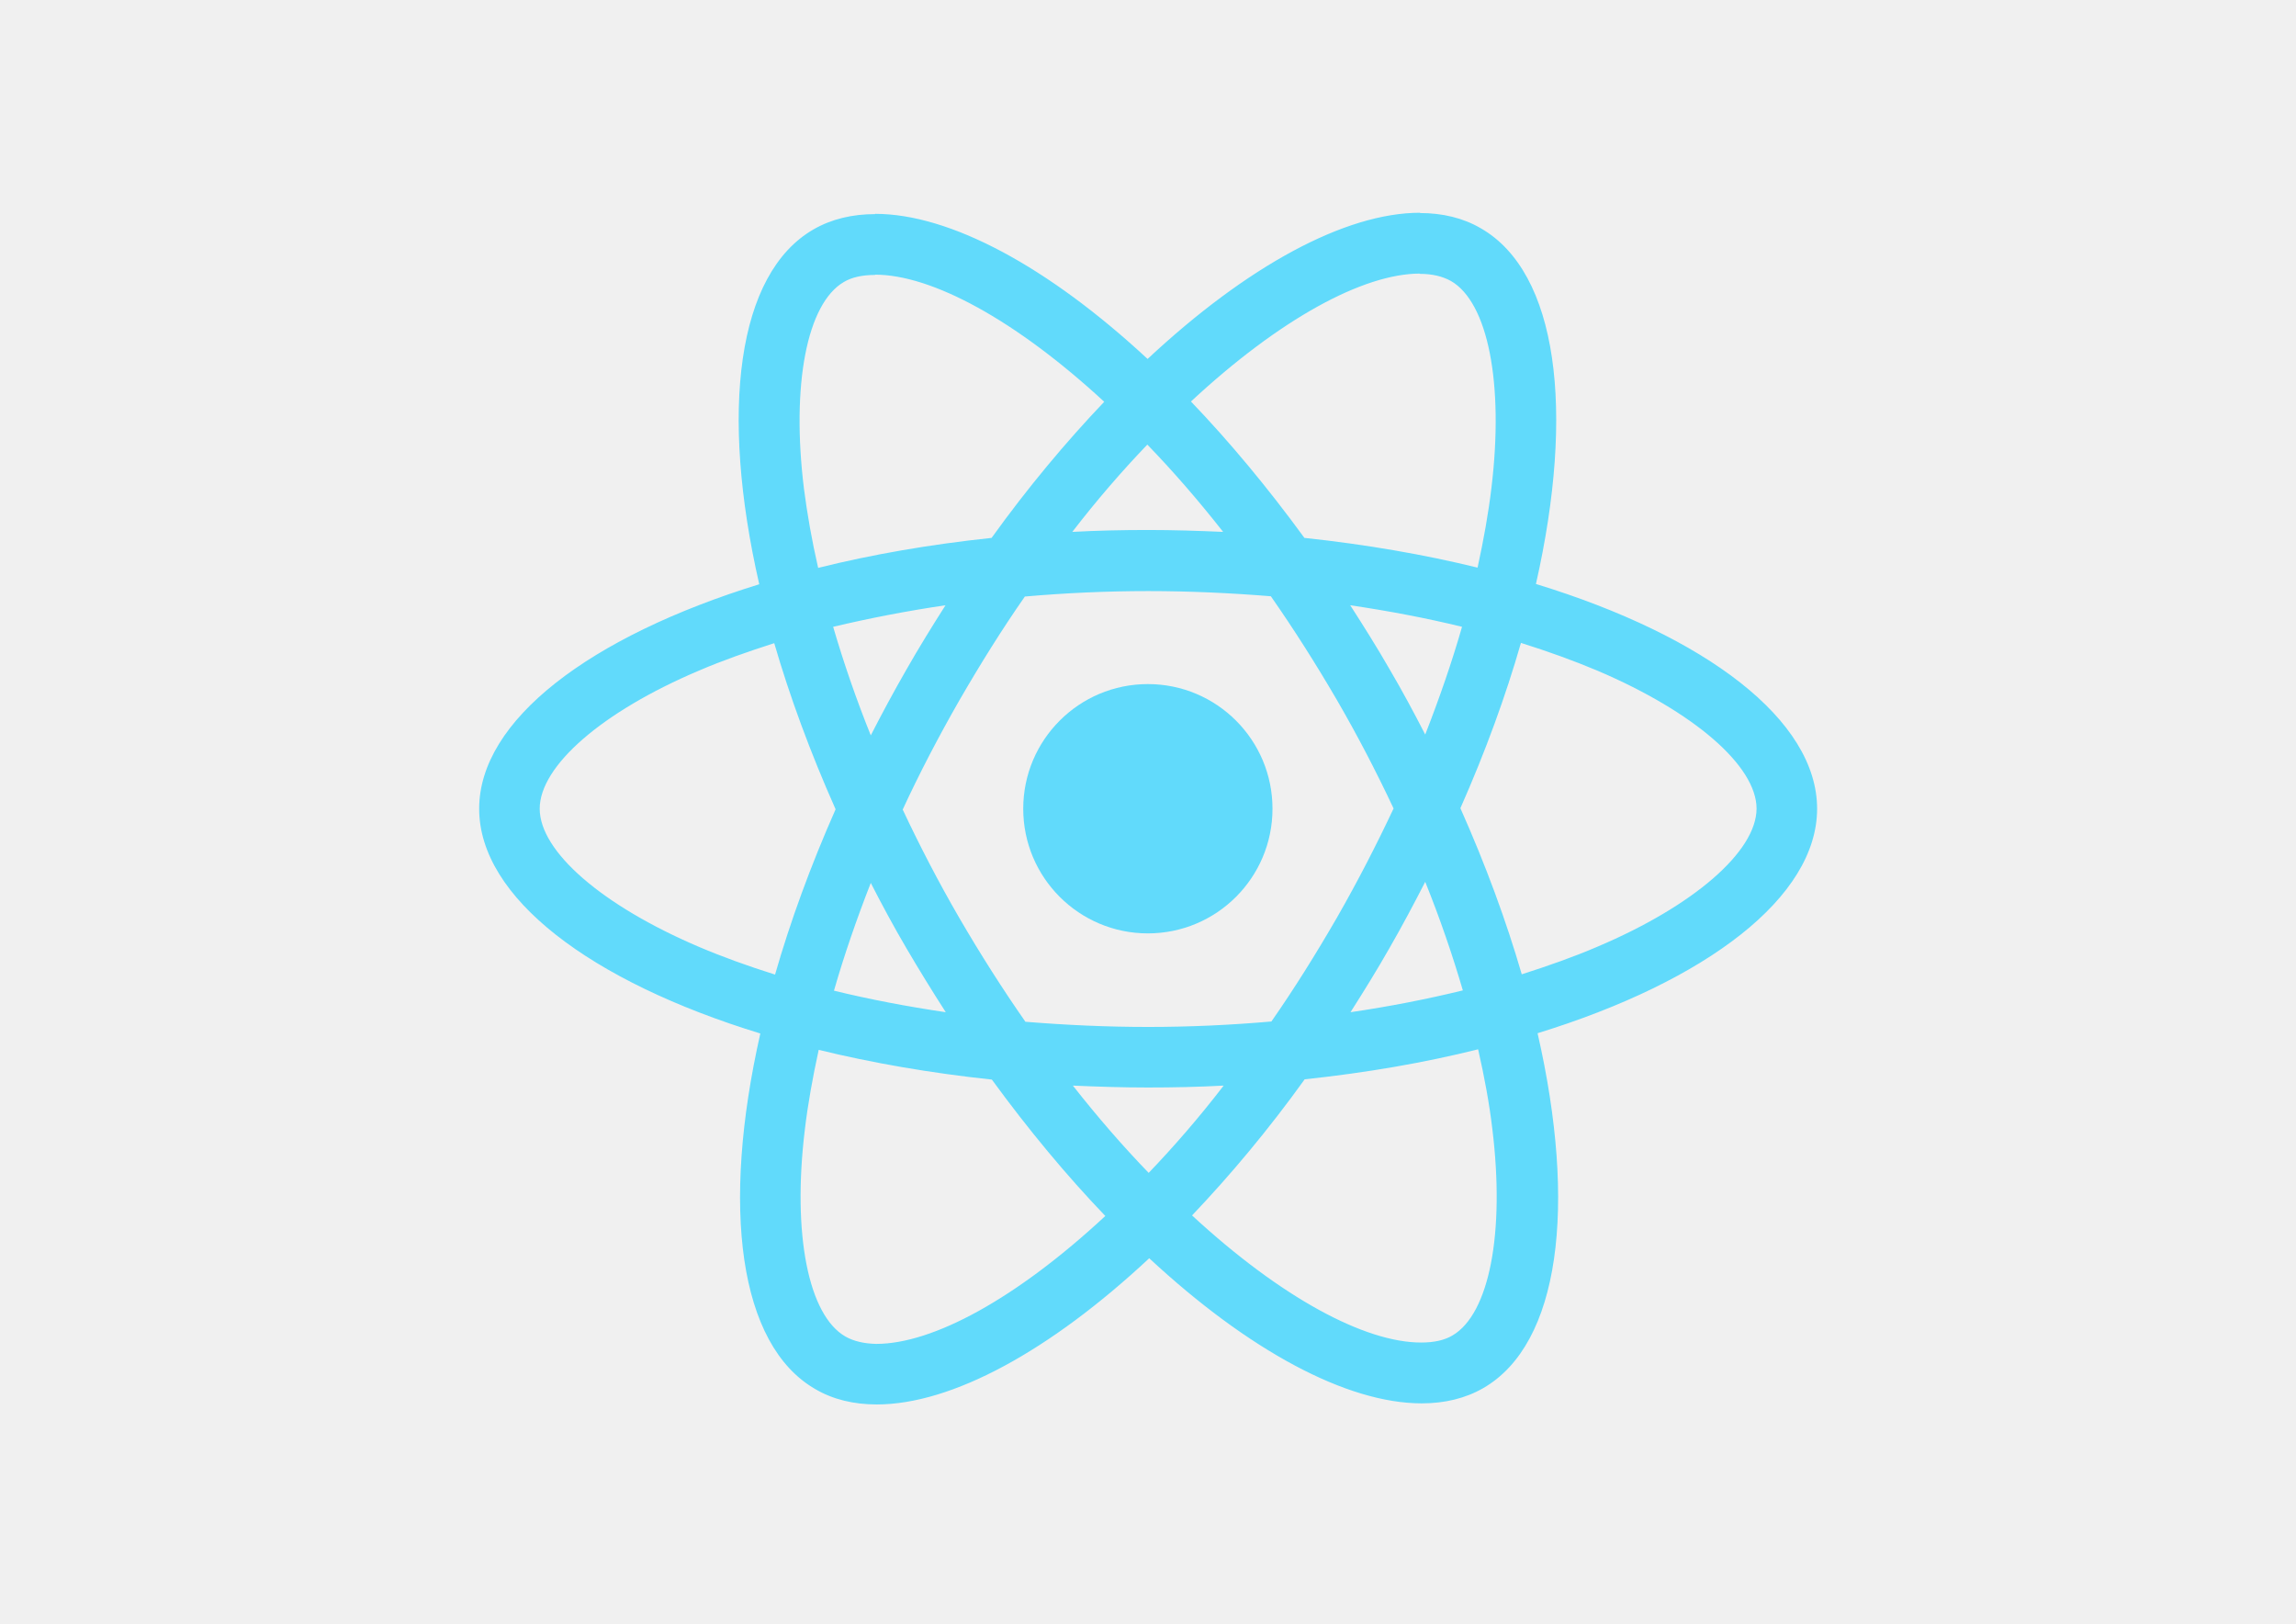
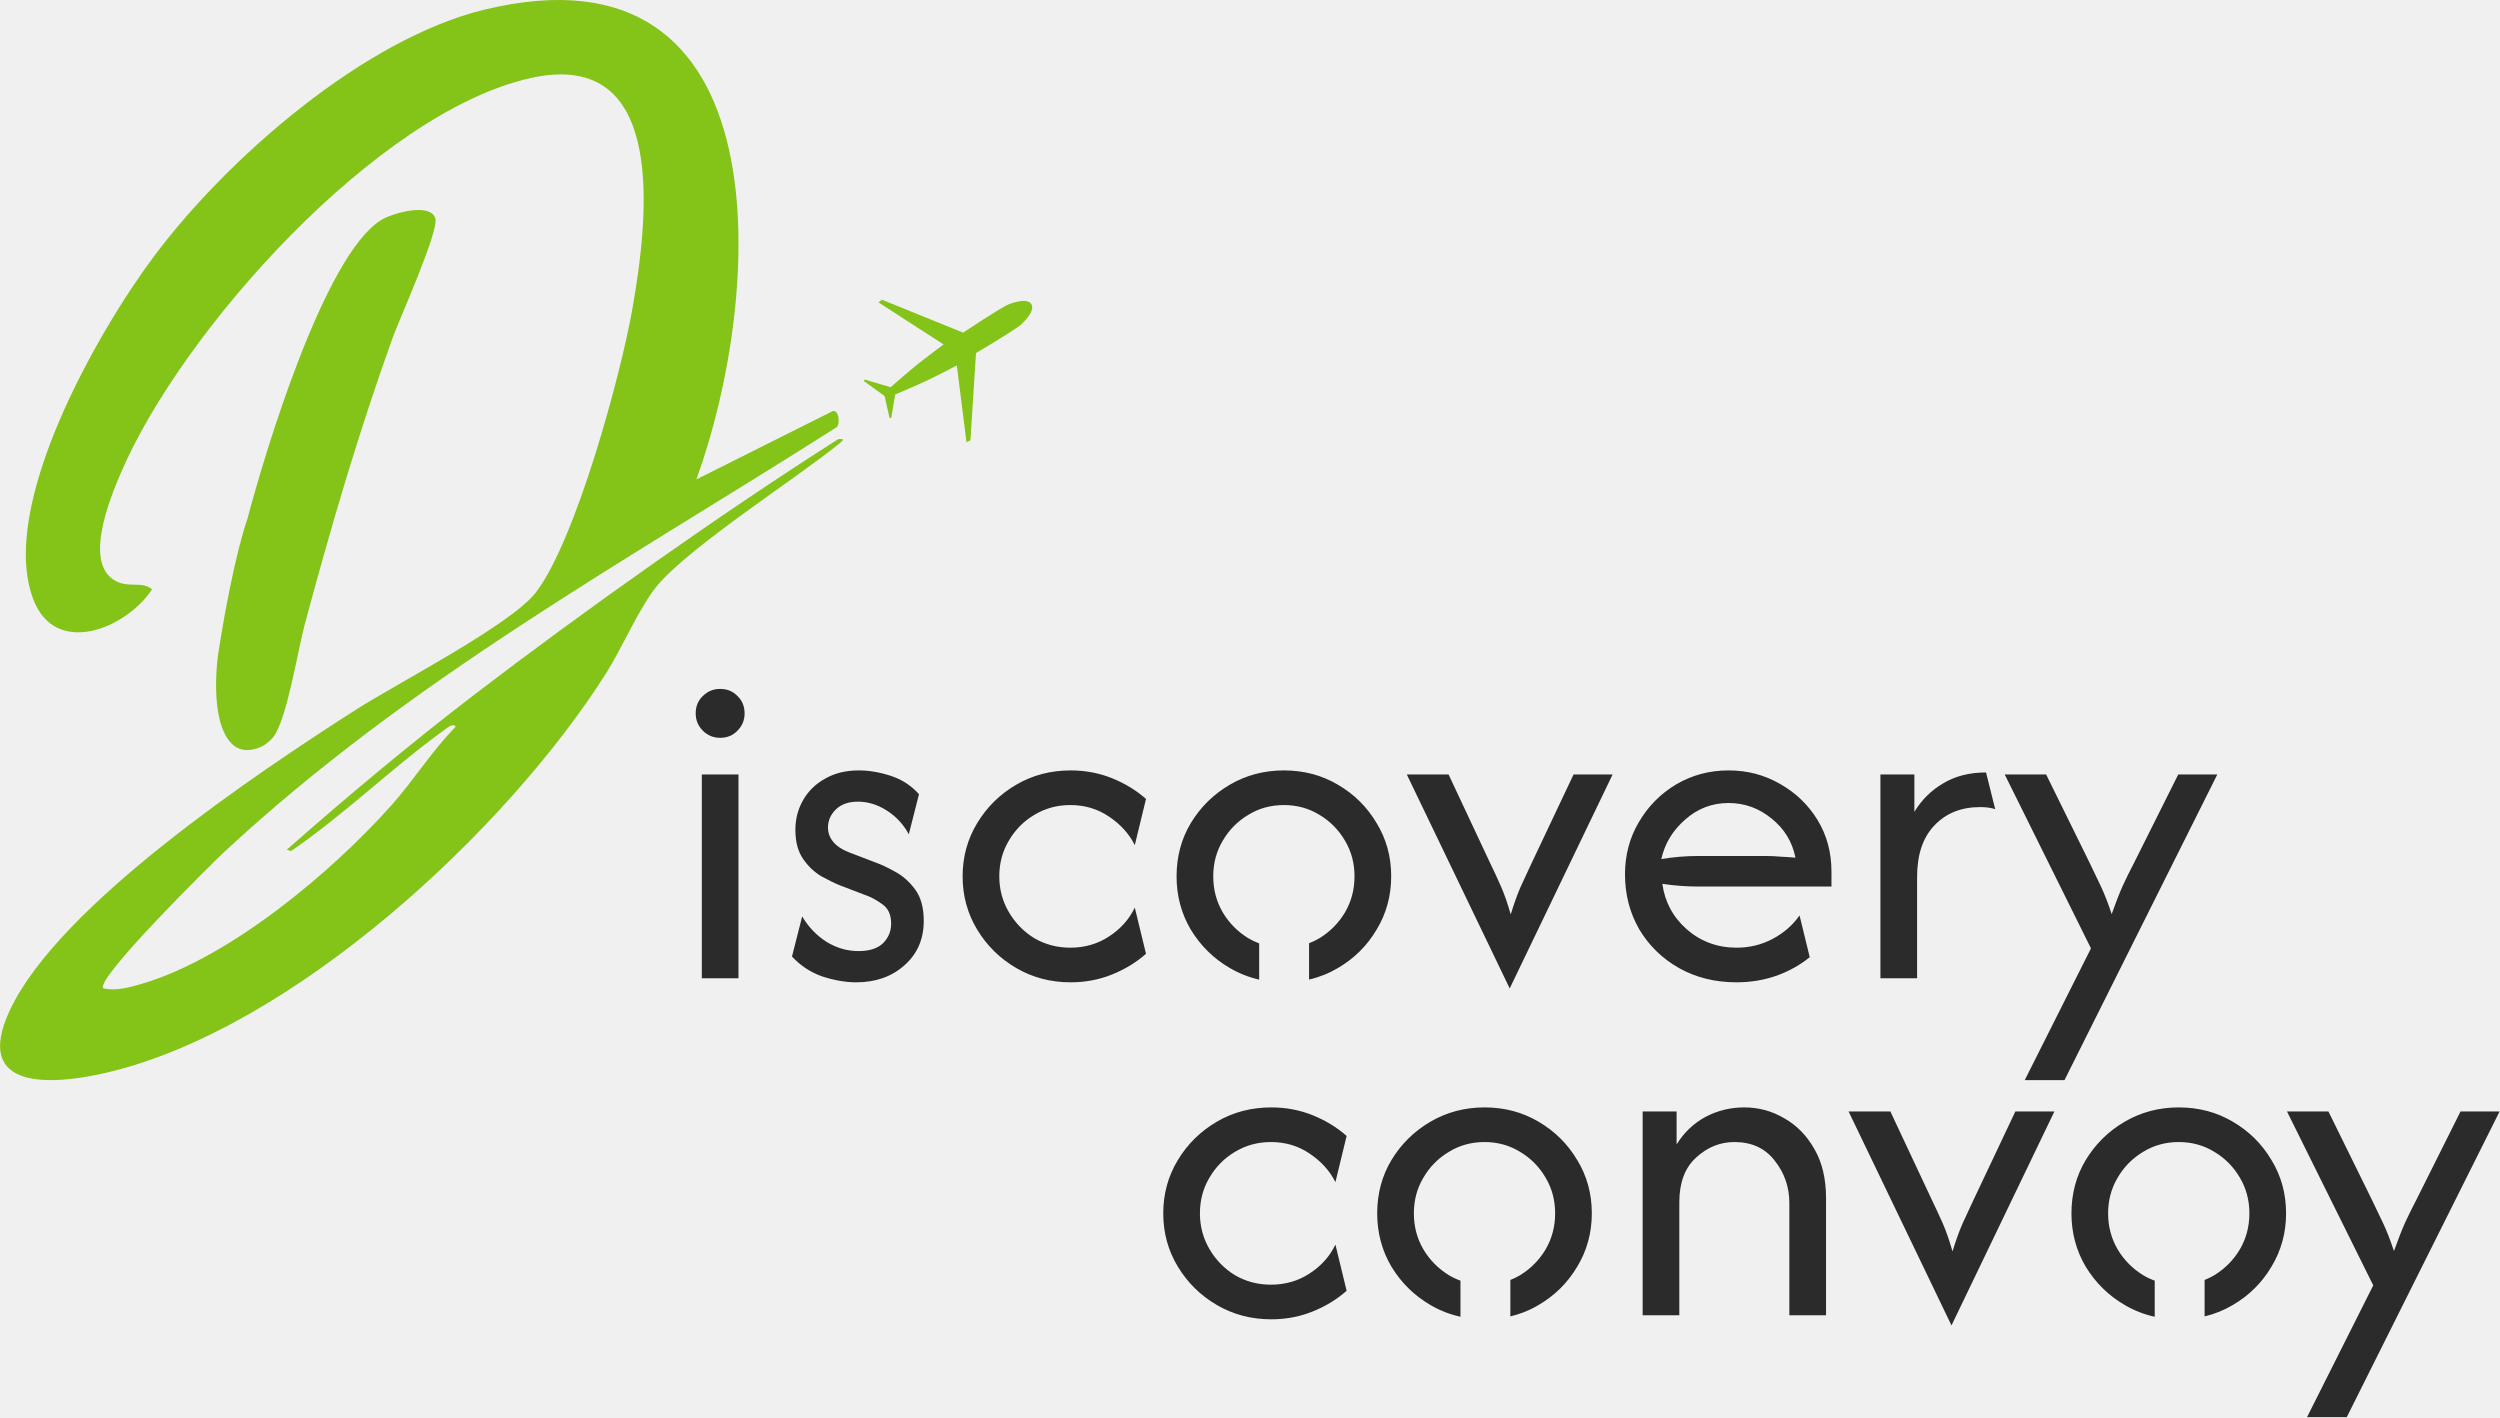
- <svg xmlns="http://www.w3.org/2000/svg" viewBox="0 0 841.9 595.3">
-   <g fill="#61DAFB">
-     <path d="M666.3 296.5c0-32.5-40.7-63.3-103.1-82.4 14.4-63.6 8-114.2-20.2-130.4-6.5-3.8-14.1-5.6-22.4-5.6v22.3c4.6 0 8.3.9 11.4 2.6 13.6 7.8 19.5 37.5 14.9 75.7-1.1 9.4-2.9 19.3-5.1 29.4-19.6-4.8-41-8.5-63.5-10.9-13.5-18.5-27.5-35.3-41.6-50 32.6-30.3 63.2-46.9 84-46.9V78c-27.5 0-63.5 19.6-99.9 53.6-36.4-33.8-72.4-53.2-99.9-53.2v22.3c20.7 0 51.4 16.5 84 46.6-14 14.7-28 31.4-41.3 49.9-22.6 2.4-44 6.1-63.6 11-2.3-10-4-19.7-5.2-29-4.7-38.2 1.1-67.9 14.6-75.8 3-1.8 6.9-2.6 11.5-2.6V78.5c-8.4 0-16 1.8-22.6 5.6-28.1 16.2-34.4 66.7-19.9 130.1-62.2 19.2-102.7 49.9-102.7 82.3 0 32.5 40.7 63.3 103.1 82.4-14.4 63.6-8 114.2 20.2 130.4 6.5 3.8 14.1 5.6 22.5 5.6 27.5 0 63.5-19.6 99.9-53.6 36.4 33.8 72.4 53.2 99.9 53.2 8.4 0 16-1.8 22.6-5.6 28.1-16.2 34.4-66.7 19.9-130.1 62-19.1 102.5-49.9 102.5-82.3zm-130.2-66.7c-3.7 12.9-8.3 26.2-13.5 39.5-4.1-8-8.4-16-13.1-24-4.6-8-9.5-15.8-14.4-23.4 14.2 2.1 27.9 4.7 41 7.9zm-45.8 106.5c-7.8 13.5-15.8 26.3-24.1 38.2-14.9 1.3-30 2-45.2 2-15.1 0-30.2-.7-45-1.9-8.3-11.9-16.4-24.6-24.2-38-7.6-13.1-14.5-26.4-20.8-39.8 6.2-13.4 13.2-26.8 20.7-39.9 7.8-13.5 15.8-26.3 24.1-38.2 14.9-1.3 30-2 45.2-2 15.1 0 30.2.7 45 1.9 8.3 11.9 16.4 24.6 24.2 38 7.6 13.1 14.5 26.4 20.8 39.8-6.3 13.4-13.2 26.8-20.7 39.9zm32.3-13c5.4 13.4 10 26.8 13.8 39.8-13.1 3.2-26.9 5.9-41.2 8 4.9-7.7 9.8-15.6 14.4-23.7 4.6-8 8.9-16.1 13-24.1zM421.2 430c-9.3-9.6-18.6-20.3-27.8-32 9 .4 18.2.7 27.5.7 9.4 0 18.7-.2 27.8-.7-9 11.7-18.3 22.4-27.5 32zm-74.4-58.9c-14.2-2.1-27.9-4.7-41-7.9 3.7-12.9 8.3-26.2 13.5-39.5 4.1 8 8.4 16 13.1 24 4.7 8 9.5 15.8 14.4 23.4zM420.7 163c9.3 9.6 18.6 20.3 27.8 32-9-.4-18.2-.7-27.5-.7-9.4 0-18.7.2-27.8.7 9-11.7 18.3-22.4 27.5-32zm-74 58.9c-4.9 7.7-9.8 15.6-14.4 23.7-4.6 8-8.9 16-13 24-5.4-13.4-10-26.8-13.8-39.8 13.1-3.1 26.9-5.8 41.2-7.9zm-90.5 125.2c-35.4-15.1-58.3-34.9-58.3-50.6 0-15.7 22.9-35.6 58.3-50.6 8.6-3.7 18-7 27.7-10.1 5.7 19.6 13.2 40 22.5 60.9-9.2 20.8-16.6 41.1-22.2 60.6-9.9-3.1-19.3-6.5-28-10.2zM310 490c-13.6-7.8-19.5-37.5-14.9-75.7 1.1-9.4 2.9-19.3 5.1-29.4 19.6 4.8 41 8.5 63.5 10.9 13.5 18.5 27.5 35.3 41.6 50-32.6 30.3-63.2 46.9-84 46.9-4.5-.1-8.3-1-11.3-2.7zm237.2-76.2c4.7 38.2-1.1 67.9-14.6 75.8-3 1.8-6.9 2.6-11.5 2.6-20.7 0-51.4-16.5-84-46.6 14-14.7 28-31.4 41.3-49.9 22.6-2.4 44-6.1 63.6-11 2.3 10.1 4.1 19.8 5.2 29.1zm38.5-66.7c-8.6 3.7-18 7-27.7 10.1-5.7-19.6-13.2-40-22.5-60.9 9.2-20.8 16.6-41.1 22.2-60.6 9.9 3.1 19.3 6.5 28.1 10.2 35.4 15.1 58.3 34.9 58.3 50.6-.1 15.7-23 35.6-58.4 50.6zM320.8 78.4z" />
-     <circle cx="420.9" cy="296.5" r="45.7" />
-     <path d="M520.5 78.1z" />
+ <svg xmlns="http://www.w3.org/2000/svg" width="1303" height="739" viewBox="0 0 1303 739" fill="none">
+   <g clip-path="url(#clip0_183_727)">
+     <path d="M362.949 249.865L434.039 214.256C437.401 213.39 438.238 222.103 435.429 223.057C325.208 293.128 212.836 354.756 116.555 444.34C110.982 449.531 49.051 510.651 53.862 515.142C60.75 516.619 67.787 514.575 74.436 512.591C119.738 499.135 172.839 454.693 203.946 419.784C215.779 406.507 225.162 391.276 237.519 378.774C236.204 376.641 232.977 379.46 231.677 380.385C204.768 399.734 179.413 424.648 151.652 443.579L149.456 442.863C180.907 415.175 213.329 388.038 246.633 362.498C302.707 319.504 377.293 266.648 436.968 228.846C440.195 228.637 439.866 229.219 437.655 231.024C415.423 249.149 360.753 283.924 342.779 304.944C333.799 315.446 324.088 338.017 315.81 351.056C263.666 433.226 152.16 536.579 55.401 559.106C27.342 565.64 -14.478 568.743 5.05 526.733C30.554 471.879 133.872 402.942 185.419 369.942C206.815 356.233 266.475 325.561 279.354 308.703C300.047 281.656 323.535 195.667 329.646 160.684C337.49 115.84 349.039 24.555 276.605 40.667C196.311 58.524 94.517 172.872 63.066 246.315C57.179 260.069 42.358 295.903 62.005 303.586C68.281 306.048 74.571 303.049 79.247 307.196C65.681 327.634 28.941 342.776 17.361 312.388C-1.181 263.874 50.949 172.813 80.129 133.757C118.617 82.199 190.081 20.05 252.714 4.967C409.73 -32.821 397.882 154.075 362.949 249.85V249.865Z" fill="#84C318" style="fill:#84C318;fill:color(display-p3 0.518 0.765 0.094);fill-opacity:1;" />
+     <path d="M120.859 387.725C108.353 375.194 113.807 340.256 113.807 340.256C121.636 290.085 128.957 270.423 128.957 270.423C138.131 235.649 168.999 133.265 198.493 114.781C204.395 111.081 224.177 105.442 226.881 113.767C228.973 120.181 208.294 165.995 204.649 176.065C186.943 225.116 172.316 275.182 158.809 325.546C155.208 338.987 149.576 374.612 142.613 383.906C140.447 386.8 137.294 388.591 137.294 388.591C136.502 389.038 129.958 392.648 124.041 389.933C124.041 389.933 122.263 389.128 120.859 387.696V387.725Z" fill="#84C318" style="fill:#84C318;fill:color(display-p3 0.518 0.765 0.094);fill-opacity:1;" />
+     <path d="M498.705 190.49L503.74 230.53L505.802 229.456L508.685 184.015C508.685 184.015 527.69 172.782 531.934 169.381C533.443 167.963 539.628 162.265 537.581 158.52C537.581 158.52 537.567 158.49 537.552 158.475C537.552 158.475 537.537 158.445 537.522 158.431C535.041 154.97 527.212 158.058 525.27 158.804C520.354 161.146 501.962 173.364 501.962 173.364L459.723 156.223L457.856 157.61L491.802 179.525C491.802 179.525 482.972 186.074 478.534 189.595C474.097 193.115 464.191 201.813 464.191 201.813L450.505 197.77L450.37 198.68L461.053 206.423L463.608 217.716L464.489 217.984L466.566 205.617C466.566 205.617 478.713 200.47 483.823 198.024C488.933 195.577 498.675 190.475 498.675 190.475L498.705 190.49Z" fill="#84C318" style="fill:#84C318;fill:color(display-p3 0.518 0.765 0.094);fill-opacity:1;" />
  </g>
+   <path d="M1236.23 625.323C1238.24 629.453 1240.19 633.524 1242.08 637.536C1243.96 641.548 1245.85 646.386 1247.74 652.05C1249.75 646.386 1251.63 641.548 1253.4 637.536C1255.29 633.406 1257.3 629.335 1259.42 625.323L1282.43 579.304H1302.79L1223.14 738.602H1202.43L1236.94 669.927L1191.98 579.304H1213.58L1236.23 625.323ZM1006.86 625.323C1008.86 629.453 1010.75 633.524 1012.52 637.536C1014.29 641.548 1016 646.445 1017.65 652.227C1019.42 646.445 1021.19 641.548 1022.96 637.536C1024.85 633.406 1026.74 629.335 1028.63 625.323L1050.4 579.304H1070.75L1017.12 690.812L963.492 579.304H985.263L1006.86 625.323ZM662.568 577.18C670.238 577.18 677.436 578.537 684.162 581.251C690.888 583.965 696.788 587.564 701.862 592.048L696.021 616.119C693.071 610.219 688.587 605.263 682.569 601.251C676.669 597.239 669.943 595.233 662.392 595.233C655.548 595.233 649.294 596.944 643.63 600.366C638.084 603.67 633.658 608.154 630.354 613.818C627.051 619.364 625.399 625.56 625.399 632.403C625.399 639.129 627.051 645.324 630.354 650.987C633.658 656.651 638.084 661.194 643.63 664.616C649.294 667.92 655.548 669.572 662.392 669.572C669.943 669.572 676.669 667.625 682.569 663.731C688.587 659.838 693.071 654.822 696.021 648.687L701.862 672.759C696.788 677.243 690.888 680.842 684.162 683.556C677.436 686.27 670.238 687.626 662.568 687.626C652.185 687.626 642.745 685.148 634.249 680.192C625.753 675.236 618.968 668.569 613.895 660.191C608.821 651.814 606.283 642.551 606.283 632.403C606.283 622.255 608.821 612.992 613.895 604.614C618.968 596.236 625.753 589.569 634.249 584.613C642.745 579.657 652.185 577.18 662.568 577.18ZM773.723 577.18C784.106 577.18 793.487 579.657 801.865 584.613C810.361 589.569 817.087 596.236 822.043 604.614C827.117 612.874 829.653 622.138 829.653 632.403C829.653 642.551 827.117 651.814 822.043 660.191C817.087 668.569 810.361 675.236 801.865 680.192C801.586 680.358 801.305 680.519 801.023 680.679C800.98 680.703 800.937 680.728 800.894 680.752C800.665 680.881 800.436 681.008 800.206 681.133C800.085 681.199 799.963 681.263 799.841 681.328C799.681 681.414 799.52 681.499 799.359 681.583C799.248 681.641 799.135 681.699 799.023 681.756C798.852 681.844 798.68 681.931 798.508 682.017C798.395 682.073 798.281 682.129 798.168 682.185C797.973 682.28 797.778 682.373 797.582 682.466C797.512 682.499 797.443 682.532 797.373 682.564C797.136 682.675 796.898 682.784 796.66 682.892C796.611 682.914 796.561 682.937 796.512 682.959C796.262 683.07 796.011 683.18 795.76 683.287C795.712 683.308 795.664 683.328 795.616 683.349C795.044 683.591 794.467 683.824 793.886 684.046C793.864 684.054 793.842 684.063 793.82 684.071C791.669 684.89 789.461 685.568 787.195 686.104V667.12C788.956 666.43 790.661 665.597 792.308 664.616C797.853 661.194 802.278 656.711 805.582 651.165C808.886 645.501 810.538 639.247 810.538 632.403C810.538 625.559 808.886 619.364 805.582 613.818C802.278 608.155 797.853 603.67 792.308 600.366C786.762 596.944 780.566 595.233 773.723 595.233C766.879 595.233 760.684 596.944 755.138 600.366C749.592 603.67 745.167 608.154 741.863 613.818C738.559 619.364 736.907 625.559 736.907 632.403C736.907 639.247 738.559 645.501 741.863 651.165C745.167 656.711 749.592 661.194 755.138 664.616C757.069 665.767 759.079 666.716 761.168 667.466C761.176 667.469 761.185 667.472 761.193 667.475V686.299C759.142 685.848 757.133 685.282 755.164 684.602C755.137 684.592 755.111 684.583 755.084 684.574C754.801 684.476 754.52 684.374 754.239 684.271C754.184 684.251 754.129 684.231 754.074 684.211C753.783 684.103 753.493 683.994 753.204 683.881C753.187 683.874 753.169 683.867 753.151 683.86C752.193 683.485 751.244 683.082 750.306 682.65C750.257 682.628 750.209 682.605 750.161 682.583C749.912 682.467 749.663 682.35 749.415 682.23C749.318 682.184 749.221 682.136 749.124 682.089C748.944 682.001 748.765 681.911 748.586 681.821C748.443 681.749 748.299 681.677 748.156 681.604C747.996 681.521 747.836 681.438 747.677 681.354C747.554 681.289 747.431 681.225 747.309 681.159C747.13 681.063 746.952 680.965 746.774 680.867C746.66 680.804 746.545 680.742 746.431 680.678C746.146 680.518 745.862 680.357 745.58 680.192C737.084 675.236 730.299 668.569 725.225 660.191C720.269 651.814 717.791 642.551 717.791 632.403C717.791 622.138 720.269 612.874 725.225 604.614C730.299 596.236 737.084 589.569 745.58 584.613C754.076 579.658 763.457 577.18 773.723 577.18ZM1135.57 577.18C1145.95 577.18 1155.33 579.657 1163.71 584.613C1172.21 589.569 1178.93 596.236 1183.89 604.614C1188.96 612.874 1191.5 622.138 1191.5 632.403C1191.5 642.551 1188.96 651.814 1183.89 660.191C1178.93 668.569 1172.21 675.236 1163.71 680.192C1159.12 682.907 1154.23 684.876 1149.04 686.104V667.12C1150.8 666.43 1152.51 665.597 1154.15 664.616C1159.7 661.194 1164.12 656.711 1167.43 651.165C1170.73 645.501 1172.38 639.247 1172.38 632.403C1172.38 625.559 1170.73 619.364 1167.43 613.818C1164.12 608.155 1159.7 603.67 1154.15 600.366C1148.61 596.944 1142.41 595.233 1135.57 595.233C1128.73 595.233 1122.53 596.944 1116.98 600.366C1111.44 603.67 1107.01 608.154 1103.71 613.818C1100.41 619.364 1098.75 625.559 1098.75 632.403C1098.75 639.247 1100.41 645.501 1103.71 651.165C1107.01 656.711 1111.44 661.194 1116.98 664.616C1118.92 665.771 1120.94 666.724 1123.04 667.476V686.299C1117.54 685.09 1112.34 683.056 1107.43 680.192C1098.93 675.236 1092.15 668.569 1087.07 660.191C1082.12 651.814 1079.64 642.551 1079.64 632.403C1079.64 622.138 1082.12 612.874 1087.07 604.614C1092.15 596.236 1098.93 589.569 1107.43 584.613C1115.92 579.658 1125.3 577.18 1135.57 577.18ZM909.07 577.18C916.622 577.18 923.584 579.068 929.956 582.844C936.446 586.502 941.697 591.87 945.709 598.95C949.721 605.912 951.728 614.409 951.728 624.438V685.502H932.611V627.093C932.611 618.715 930.074 611.341 925 604.969C920.044 598.479 913.023 595.233 903.938 595.233C896.504 595.233 889.837 597.947 883.938 603.375C878.156 608.685 875.264 616.415 875.264 626.562V685.502H856.148V579.304H873.848V596.473C877.742 590.219 882.757 585.44 888.893 582.136C895.146 578.832 901.873 577.18 909.07 577.18ZM1089.11 449.682C1091.11 453.811 1093.06 457.883 1094.95 461.895C1096.83 465.906 1098.72 470.744 1100.61 476.408C1102.62 470.744 1104.5 465.906 1106.27 461.895C1108.16 457.765 1110.17 453.694 1112.29 449.682L1135.3 403.662H1155.66L1076.01 562.96H1055.3L1089.81 494.285L1044.86 403.662H1066.45L1089.11 449.682ZM776.594 449.682C778.6 453.812 780.488 457.883 782.258 461.895C784.028 465.906 785.739 470.803 787.391 476.585C789.161 470.803 790.931 465.906 792.701 461.895C794.589 457.765 796.476 453.693 798.364 449.682L820.136 403.662H840.49L786.859 515.171L733.229 403.662H755L776.594 449.682ZM447.649 401.538C452.959 401.538 458.505 402.482 464.287 404.37C470.069 406.258 474.967 409.444 478.979 413.928L473.668 434.813C470.836 429.622 467.001 425.492 462.163 422.424C457.325 419.356 452.31 417.822 447.118 417.822C442.28 417.822 438.445 419.179 435.613 421.893C432.899 424.606 431.543 427.734 431.543 431.273C431.543 434.105 432.487 436.643 434.375 438.885C436.263 441.126 439.095 442.955 442.87 444.371L457.207 449.858C459.803 450.802 462.99 452.336 466.766 454.46C470.66 456.584 474.081 459.652 477.031 463.664C479.981 467.676 481.456 473.104 481.456 479.948C481.456 489.506 478.093 497.235 471.367 503.135C464.759 509.035 456.381 511.984 446.233 511.984C440.806 511.984 434.965 510.982 428.711 508.976C422.575 506.852 417.265 503.37 412.781 498.532L418.091 477.646C421.395 483.192 425.643 487.618 430.835 490.922C436.027 494.108 441.573 495.701 447.473 495.701C453.137 495.701 457.385 494.344 460.217 491.63C463.049 488.798 464.464 485.376 464.464 481.364C464.464 476.762 462.93 473.399 459.862 471.275C456.912 469.151 454.257 467.677 451.897 466.851L437.561 461.363C434.965 460.301 431.838 458.768 428.18 456.762C424.522 454.638 421.336 451.628 418.622 447.734C415.908 443.84 414.551 438.767 414.551 432.513C414.551 426.849 415.908 421.656 418.622 416.937C421.336 412.217 425.171 408.5 430.127 405.786C435.083 402.954 440.924 401.538 447.649 401.538ZM558.002 401.538C565.672 401.538 572.87 402.895 579.596 405.609C586.322 408.323 592.222 411.922 597.296 416.406L591.454 440.478C588.504 434.578 584.021 429.621 578.003 425.609C572.103 421.597 565.377 419.592 557.825 419.592C550.981 419.592 544.727 421.303 539.063 424.725C533.518 428.029 529.092 432.513 525.788 438.177C522.484 443.723 520.832 449.918 520.832 456.762C520.832 463.487 522.484 469.682 525.788 475.346C529.092 481.01 533.518 485.553 539.063 488.975C544.727 492.279 550.981 493.931 557.825 493.931C565.377 493.931 572.103 491.984 578.003 488.09C584.021 484.196 588.504 479.181 591.454 473.045L597.296 497.117C592.222 501.601 586.322 505.199 579.596 507.913C572.87 510.627 565.672 511.984 558.002 511.984C547.618 511.984 538.178 509.507 529.683 504.551C521.187 499.595 514.402 492.928 509.328 484.55C504.254 476.172 501.717 466.909 501.717 456.762C501.717 446.614 504.254 437.351 509.328 428.973C514.402 420.595 521.187 413.928 529.683 408.972C538.178 404.016 547.618 401.538 558.002 401.538ZM900.93 401.538C910.723 401.538 919.691 403.898 927.833 408.618C935.975 413.22 942.465 419.474 947.303 427.38C952.141 435.286 954.56 444.253 954.56 454.283V462.071H885.177C882.109 462.071 878.982 461.953 875.796 461.717C872.61 461.481 869.483 461.127 866.415 460.655C867.713 470.095 871.96 478.001 879.158 484.373C886.474 490.745 895.147 493.931 905.177 493.931C911.903 493.931 918.157 492.397 923.938 489.329C929.72 486.261 934.382 482.19 937.922 477.116L943.231 498.887C938.158 503.017 932.317 506.261 925.709 508.621C919.219 510.863 912.316 511.984 905 511.984C893.908 511.984 883.938 509.507 875.088 504.551C866.356 499.595 859.453 492.869 854.379 484.373C849.423 475.759 846.945 466.201 846.945 455.699C846.945 445.669 849.364 436.583 854.202 428.441C859.04 420.182 865.53 413.633 873.672 408.795C881.932 403.957 891.018 401.538 900.93 401.538ZM669.156 401.538C679.54 401.538 688.921 404.016 697.299 408.972C705.795 413.928 712.521 420.595 717.477 428.973C722.551 437.233 725.088 446.496 725.088 456.762C725.088 466.909 722.55 476.172 717.477 484.55C712.521 492.928 705.795 499.595 697.299 504.551C692.608 507.326 687.603 509.322 682.283 510.543V491.613C684.167 490.899 685.987 490.02 687.741 488.975C693.287 485.553 697.712 481.069 701.016 475.523C704.32 469.86 705.972 463.605 705.972 456.762C705.972 449.918 704.32 443.723 701.016 438.177C697.712 432.513 693.287 428.029 687.741 424.725C682.195 421.303 676 419.592 669.156 419.592C662.312 419.592 656.117 421.303 650.571 424.725C645.025 428.029 640.601 432.513 637.297 438.177C633.993 443.723 632.341 449.918 632.341 456.762C632.341 463.605 633.993 469.86 637.297 475.523C640.601 481.069 645.026 485.553 650.571 488.975C652.403 490.066 654.307 490.976 656.281 491.707V510.581C650.909 509.363 645.82 507.354 641.014 504.551C632.518 499.595 625.733 492.928 620.659 484.55C615.703 476.172 613.226 466.909 613.226 456.762C613.226 446.496 615.703 437.233 620.659 428.973C625.733 420.595 632.518 413.928 641.014 408.972C649.51 404.016 658.89 401.538 669.156 401.538ZM384.898 509.86H365.782V403.662H384.898V509.86ZM1039.9 421.716C1037.66 421.008 1035.06 420.653 1032.11 420.653C1022.2 420.653 1014.24 423.84 1008.22 430.212C1002.2 436.466 999.19 445.433 999.19 457.115V509.86H980.075V403.662H997.774V423.132C1001.55 416.878 1006.57 411.922 1012.82 408.264C1019.07 404.488 1026.51 402.6 1035.12 402.6L1039.9 421.716ZM900.93 418.529C892.316 418.529 884.763 421.421 878.273 427.203C871.784 432.867 867.654 439.711 865.884 447.734C872.256 446.672 878.687 446.142 885.177 446.142H920.399C922.995 446.142 925.532 446.259 928.01 446.495C930.606 446.613 933.202 446.79 935.798 447.026C934.146 438.767 930.016 431.982 923.408 426.672C916.8 421.244 909.307 418.529 900.93 418.529ZM375.341 359.059C378.999 359.059 382.007 360.298 384.367 362.775C386.845 365.135 388.084 368.145 388.084 371.803C388.084 375.343 386.845 378.351 384.367 380.829C382.007 383.307 378.999 384.546 375.341 384.546C371.801 384.546 368.791 383.307 366.313 380.829C363.836 378.351 362.597 375.342 362.597 371.803C362.597 368.145 363.836 365.135 366.313 362.775C368.791 360.297 371.801 359.059 375.341 359.059Z" fill="#2B2B2B" style="fill:#2B2B2B;fill:color(display-p3 0.168 0.168 0.168);fill-opacity:1;" />
+   <defs>
+     <clipPath id="clip0_183_727">
+       <rect width="538" height="563" fill="white" style="fill:white;fill-opacity:1;" />
+     </clipPath>
+   </defs>
</svg>
